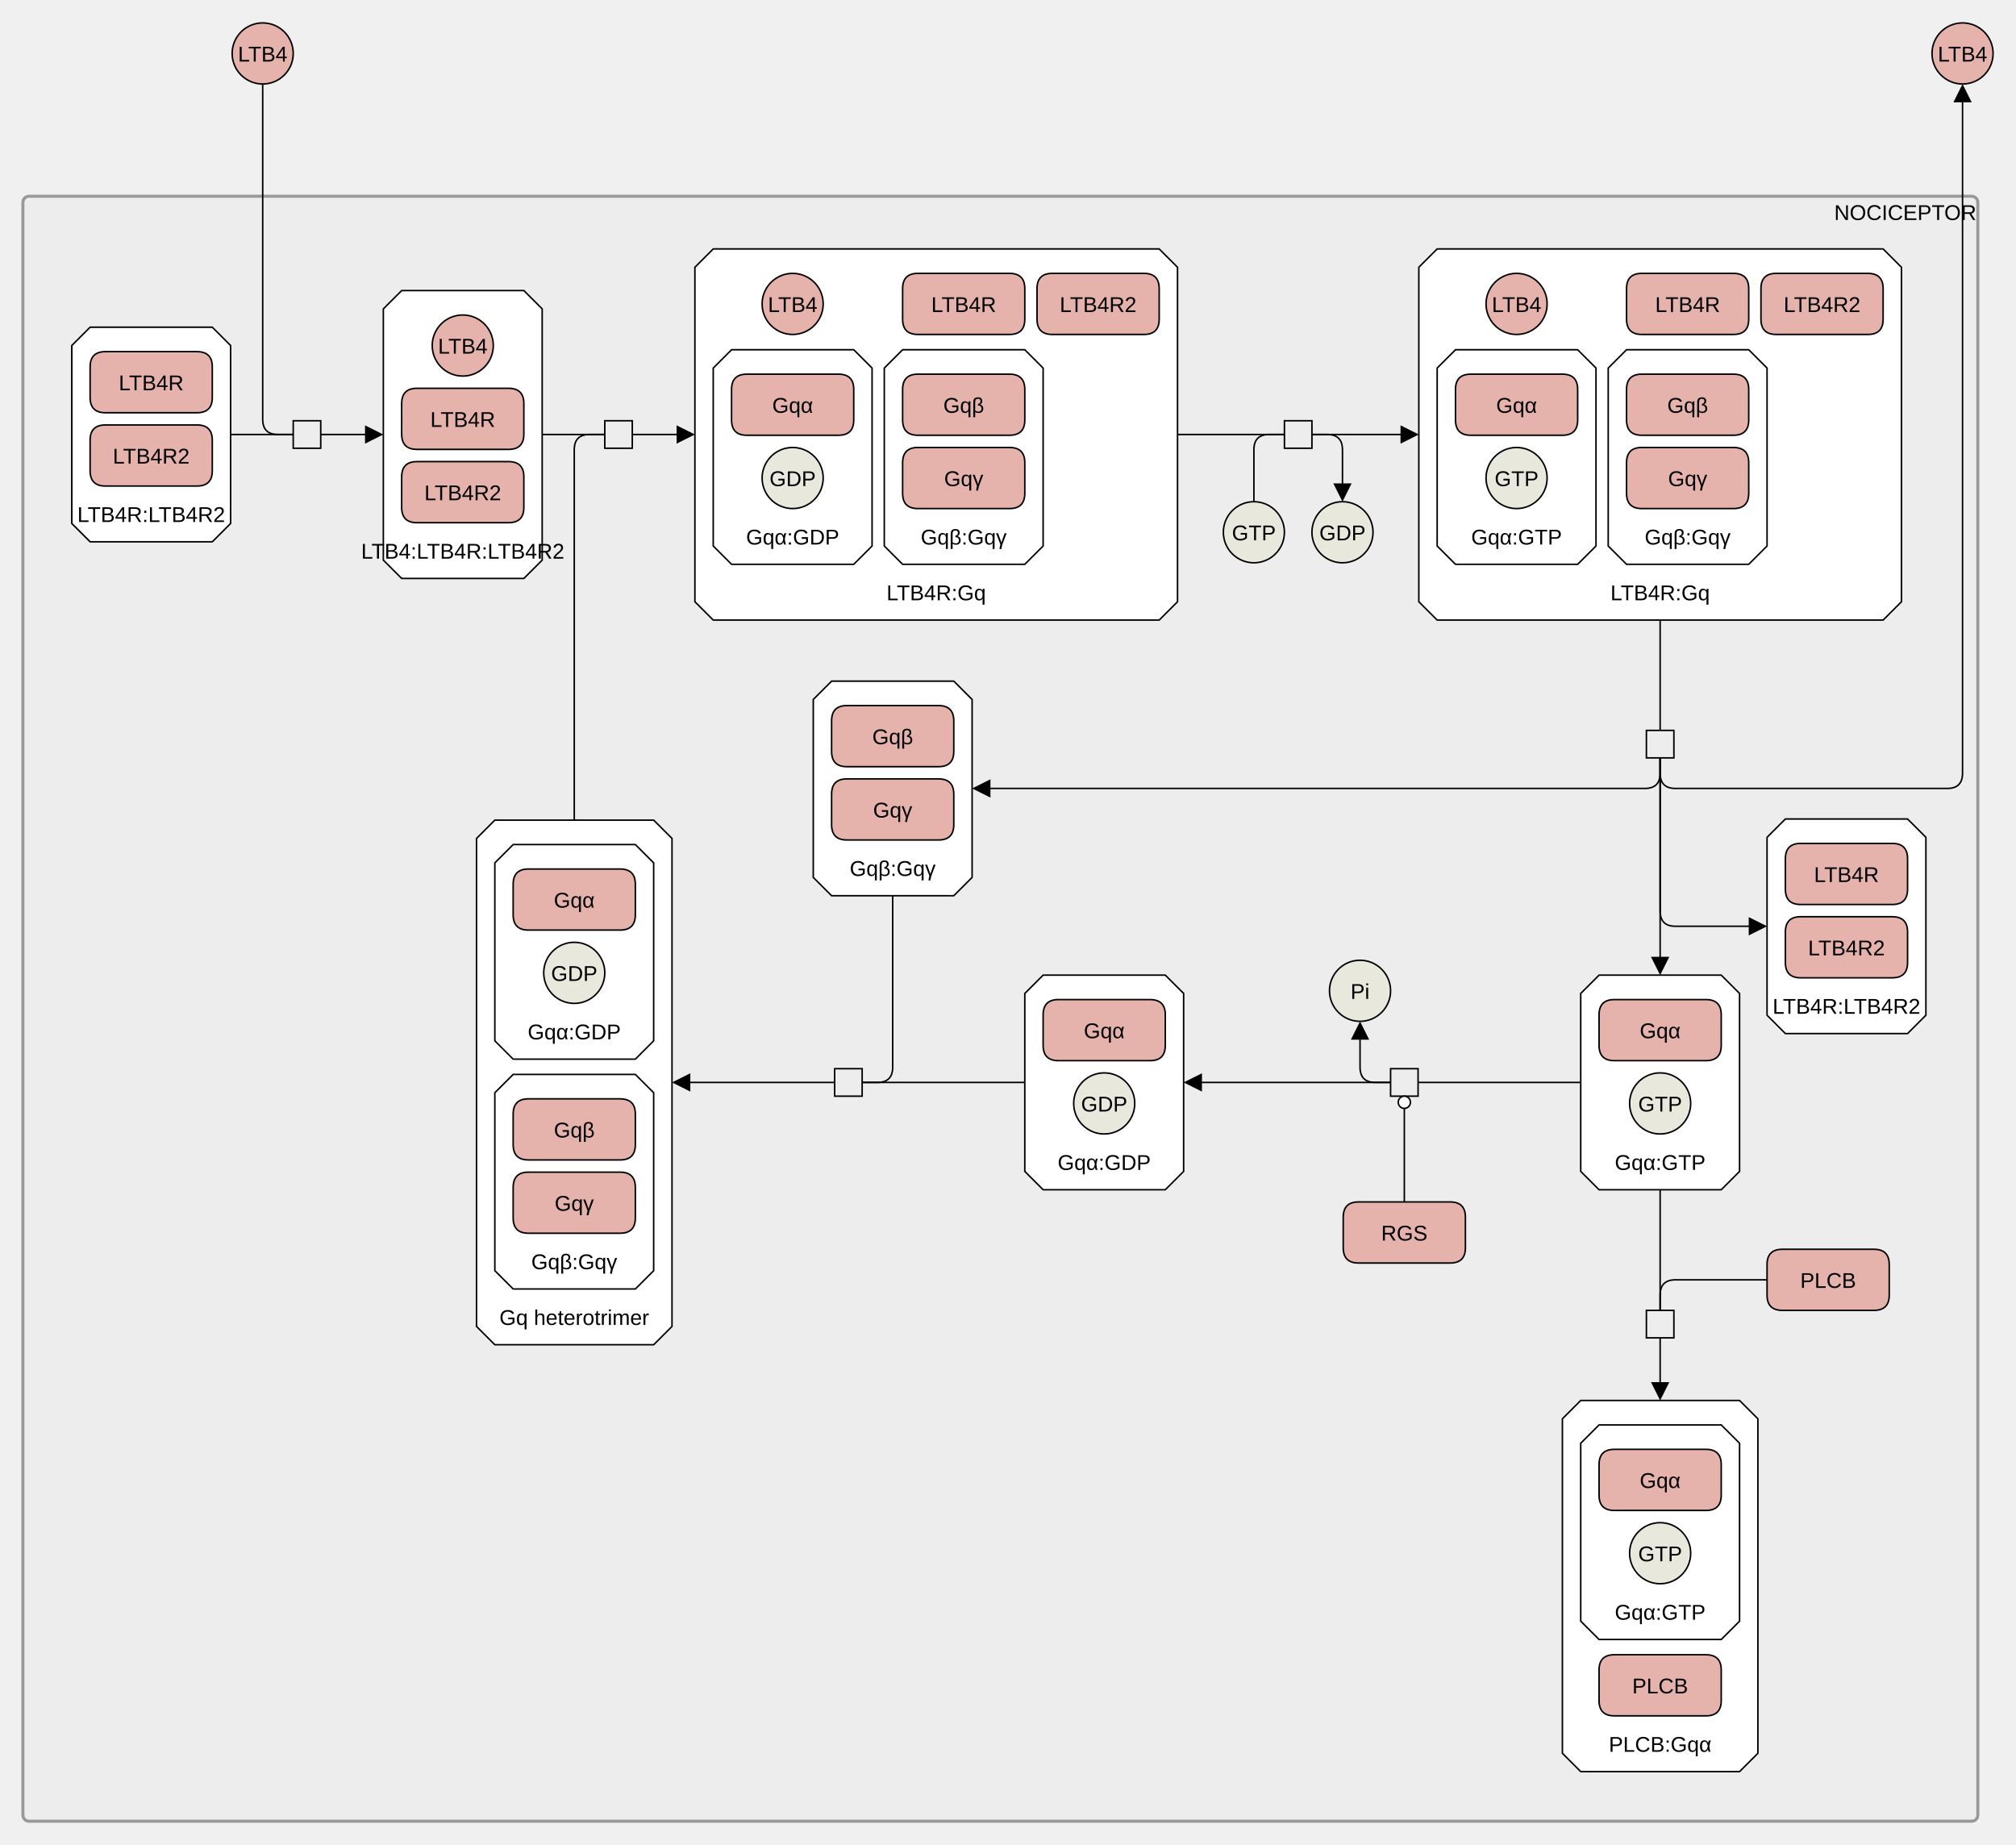
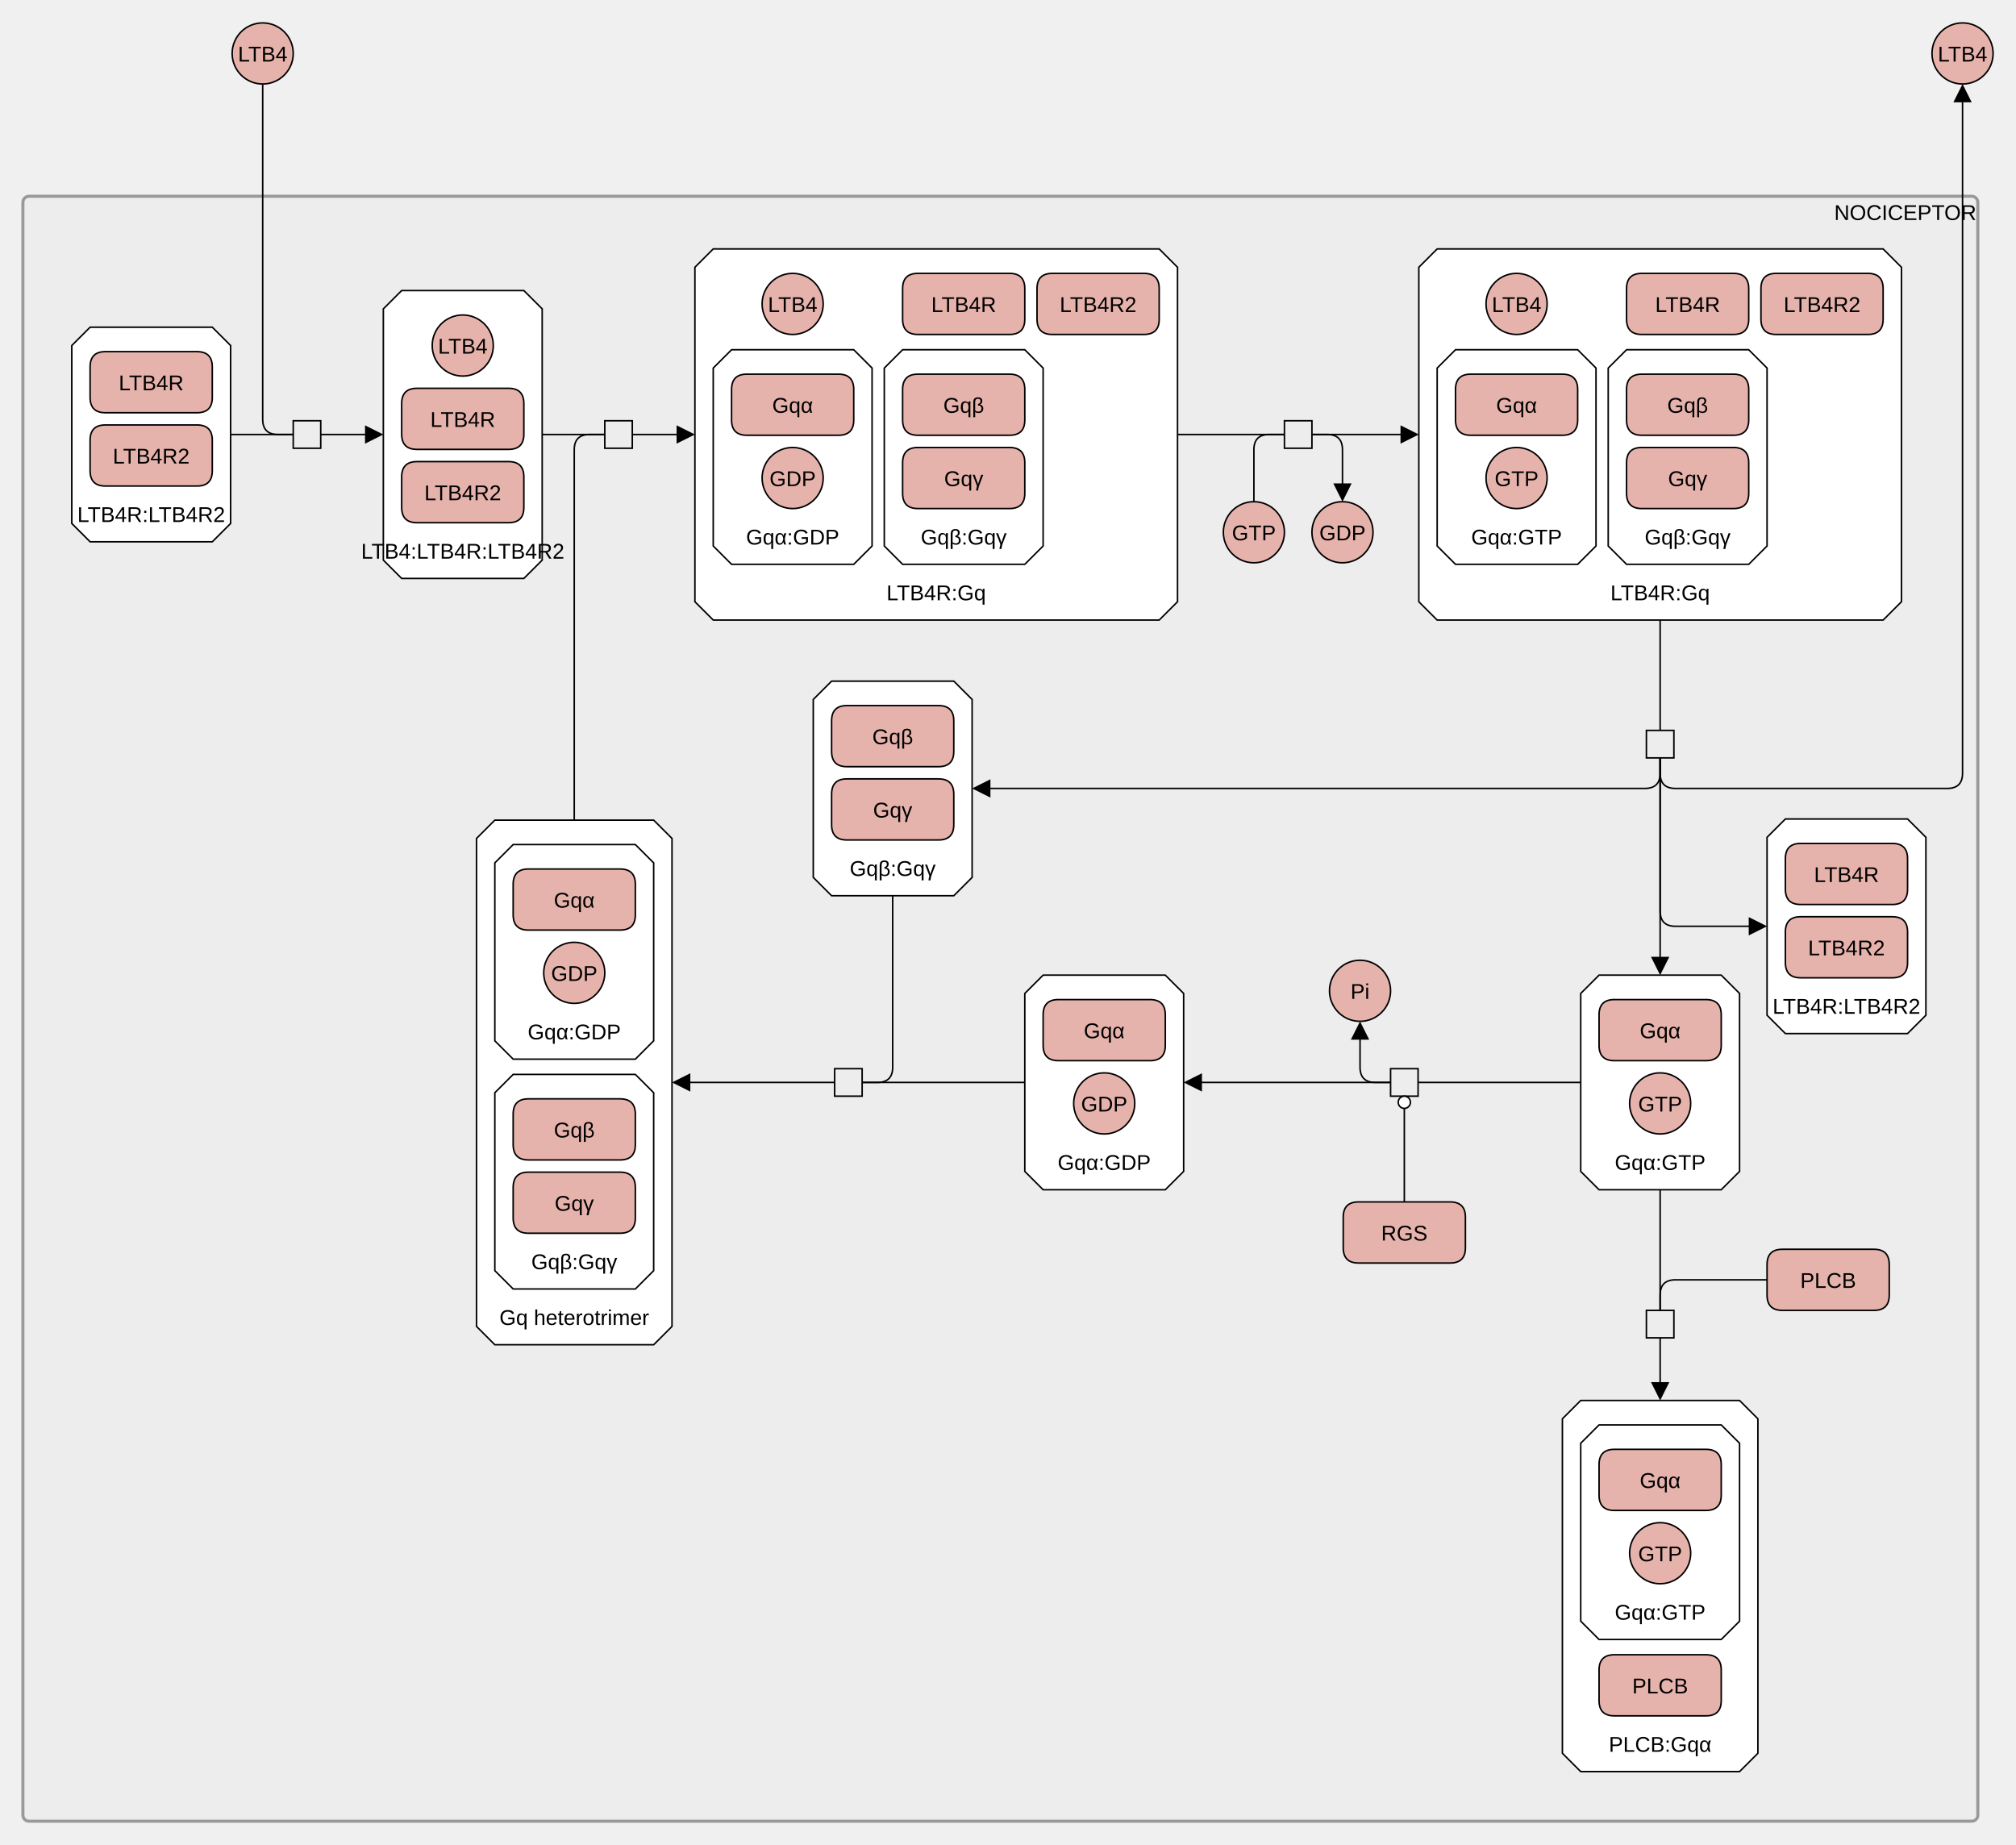
<svg xmlns="http://www.w3.org/2000/svg" width="1320" height="1208" viewBox="0 0 1320 1208" stroke-linecap="butt" stroke-miterlimit="10">
  <g transform="translate(-25,-25)">
    <path d="M40 157.5 C40 155.291 41.791 153.5 44 153.5 L1316 153.5 C1318.209 153.5 1320 155.291 1320 157.5 L1320 1213.5 C1320 1215.709 1318.209 1217.5 1316 1217.5 L44 1217.5 C41.791 1217.5 40 1215.709 40 1213.5 Z" fill="#999999" fill-opacity="0.031" stroke="none" />
    <path d="M40 157.5 C40 155.291 41.791 153.5 44 153.5 L1316 153.5 C1318.209 153.5 1320 155.291 1320 157.5 L1320 1213.5 C1320 1215.709 1318.209 1217.5 1316 1217.5 L44 1217.5 C41.791 1217.5 40 1215.709 40 1213.5 Z" fill="none" stroke="#999999" stroke-width="2" />
    <text x="1272.5" y="169.041" text-anchor="middle" font-family="'Dialog', Arial, Helvetica, sans-serif" font-size="14" fill="#000000" stroke="none" xml:space="preserve">NOCICEPTOR</text>
    <path d="M966 188 L1258 188 L1270 200 L1270 419 L1258 431 L966 431 L954 419 L954 200 Z" fill="#FFFFFF" stroke="none" />
    <path d="M966 188 L1258 188 L1270 200 L1270 419 L1258 431 L966 431 L954 419 L954 200 Z" fill="none" stroke="#000000" />
    <text x="1112" y="418.041" text-anchor="middle" font-family="'Dialog', Arial, Helvetica, sans-serif" font-size="14" fill="#000000" stroke="none" xml:space="preserve">LTB4R:Gq</text>
    <path d="M1090 214 Q1090 204 1100 204 L1160 204 Q1170 204 1170 214 L1170 234 Q1170 244 1160 244 L1100 244 Q1090 244 1090 234 Z" fill="#E6B3AC" stroke="none" />
    <path d="M1090 214 Q1090 204 1100 204 L1160 204 Q1170 204 1170 214 L1170 234 Q1170 244 1160 244 L1100 244 Q1090 244 1090 234 Z" fill="none" stroke="#000000" />
    <text x="1130" y="229.291" text-anchor="middle" font-family="'Dialog', Arial, Helvetica, sans-serif" font-size="14" fill="#000000" stroke="none" xml:space="preserve">LTB4R</text>
    <path d="M1178 214 Q1178 204 1188 204 L1248 204 Q1258 204 1258 214 L1258 234 Q1258 244 1248 244 L1188 244 Q1178 244 1178 234 Z" fill="#E6B3AC" stroke="none" />
    <path d="M1178 214 Q1178 204 1188 204 L1248 204 Q1258 204 1258 214 L1258 234 Q1258 244 1248 244 L1188 244 Q1178 244 1178 234 Z" fill="none" stroke="#000000" />
    <text x="1218" y="229.291" text-anchor="middle" font-family="'Dialog', Arial, Helvetica, sans-serif" font-size="14" fill="#000000" stroke="none" xml:space="preserve">LTB4R2</text>
    <path d="M998 224 C998 212.954 1006.954 204 1018 204 L1018 204 C1029.046 204 1038 212.954 1038 224 L1038 224 C1038 235.046 1029.046 244 1018 244 L1018 244 C1006.954 244 998 235.046 998 224 Z" fill="#E6B3AC" stroke="none" />
    <path d="M998 224 C998 212.954 1006.954 204 1018 204 L1018 204 C1029.046 204 1038 212.954 1038 224 L1038 224 C1038 235.046 1029.046 244 1018 244 L1018 244 C1006.954 244 998 235.046 998 224 Z" fill="none" stroke="#000000" />
    <text x="1018" y="229.291" text-anchor="middle" font-family="'Dialog', Arial, Helvetica, sans-serif" font-size="14" fill="#000000" stroke="none" xml:space="preserve">LTB4</text>
    <path d="M1090 254 L1170 254 L1182 266 L1182 382.5 L1170 394.5 L1090 394.5 L1078 382.5 L1078 266 Z" fill="#FFFFFF" stroke="none" />
    <path d="M1090 254 L1170 254 L1182 266 L1182 382.5 L1170 394.5 L1090 394.5 L1078 382.5 L1078 266 Z" fill="none" stroke="#000000" />
    <text x="1130" y="381.541" text-anchor="middle" font-family="'Dialog', Arial, Helvetica, sans-serif" font-size="14" fill="#000000" stroke="none" xml:space="preserve">Gqβ:Gqγ</text>
    <path d="M1090 280 Q1090 270 1100 270 L1160 270 Q1170 270 1170 280 L1170 300 Q1170 310 1160 310 L1100 310 Q1090 310 1090 300 Z" fill="#E6B3AC" stroke="none" />
    <path d="M1090 280 Q1090 270 1100 270 L1160 270 Q1170 270 1170 280 L1170 300 Q1170 310 1160 310 L1100 310 Q1090 310 1090 300 Z" fill="none" stroke="#000000" />
    <text x="1130" y="295.291" text-anchor="middle" font-family="'Dialog', Arial, Helvetica, sans-serif" font-size="14" fill="#000000" stroke="none" xml:space="preserve">Gqβ</text>
    <path d="M1090 328 Q1090 318 1100 318 L1160 318 Q1170 318 1170 328 L1170 348 Q1170 358 1160 358 L1100 358 Q1090 358 1090 348 Z" fill="#E6B3AC" stroke="none" />
    <path d="M1090 328 Q1090 318 1100 318 L1160 318 Q1170 318 1170 328 L1170 348 Q1170 358 1160 358 L1100 358 Q1090 358 1090 348 Z" fill="none" stroke="#000000" />
    <text x="1130" y="343.291" text-anchor="middle" font-family="'Dialog', Arial, Helvetica, sans-serif" font-size="14" fill="#000000" stroke="none" xml:space="preserve">Gqγ</text>
    <path d="M978 254 L1058 254 L1070 266 L1070 382.5 L1058 394.5 L978 394.5 L966 382.5 L966 266 Z" fill="#FFFFFF" stroke="none" />
    <path d="M978 254 L1058 254 L1070 266 L1070 382.5 L1058 394.5 L978 394.5 L966 382.5 L966 266 Z" fill="none" stroke="#000000" />
    <text x="1018" y="381.541" text-anchor="middle" font-family="'Dialog', Arial, Helvetica, sans-serif" font-size="14" fill="#000000" stroke="none" xml:space="preserve">Gqα:GTP</text>
    <path d="M978 280 Q978 270 988 270 L1048 270 Q1058 270 1058 280 L1058 300 Q1058 310 1048 310 L988 310 Q978 310 978 300 Z" fill="#E6B3AC" stroke="none" />
    <path d="M978 280 Q978 270 988 270 L1048 270 Q1058 270 1058 280 L1058 300 Q1058 310 1048 310 L988 310 Q978 310 978 300 Z" fill="none" stroke="#000000" />
    <text x="1018" y="295.291" text-anchor="middle" font-family="'Dialog', Arial, Helvetica, sans-serif" font-size="14" fill="#000000" stroke="none" xml:space="preserve">Gqα</text>
-     <path d="M998 338 C998 326.954 1006.954 318 1018 318 L1018 318 C1029.046 318 1038 326.954 1038 338 L1038 338 C1038 349.046 1029.046 358 1018 358 L1018 358 C1006.954 358 998 349.046 998 338 Z" fill="#E8E8DD" stroke="none" />
+     <path d="M998 338 C998 326.954 1006.954 318 1018 318 L1018 318 C1029.046 318 1038 326.954 1038 338 L1038 338 C1038 349.046 1029.046 358 1018 358 L1018 358 C1006.954 358 998 349.046 998 338 Z" fill="#E6B3AC" stroke="none" />
    <path d="M998 338 C998 326.954 1006.954 318 1018 318 L1018 318 C1029.046 318 1038 326.954 1038 338 L1038 338 C1038 349.046 1029.046 358 1018 358 L1018 358 C1006.954 358 998 349.046 998 338 Z" fill="none" stroke="#000000" />
    <text x="1018" y="343.291" text-anchor="middle" font-family="'Dialog', Arial, Helvetica, sans-serif" font-size="14" fill="#000000" stroke="none" xml:space="preserve">GTP</text>
    <path d="M492 188 L784 188 L796 200 L796 419 L784 431 L492 431 L480 419 L480 200 Z" fill="#FFFFFF" stroke="none" />
    <path d="M492 188 L784 188 L796 200 L796 419 L784 431 L492 431 L480 419 L480 200 Z" fill="none" stroke="#000000" />
    <text x="638" y="418.041" text-anchor="middle" font-family="'Dialog', Arial, Helvetica, sans-serif" font-size="14" fill="#000000" stroke="none" xml:space="preserve">LTB4R:Gq</text>
    <path d="M616 214 Q616 204 626 204 L686 204 Q696 204 696 214 L696 234 Q696 244 686 244 L626 244 Q616 244 616 234 Z" fill="#E6B3AC" stroke="none" />
    <path d="M616 214 Q616 204 626 204 L686 204 Q696 204 696 214 L696 234 Q696 244 686 244 L626 244 Q616 244 616 234 Z" fill="none" stroke="#000000" />
    <text x="656" y="229.291" text-anchor="middle" font-family="'Dialog', Arial, Helvetica, sans-serif" font-size="14" fill="#000000" stroke="none" xml:space="preserve">LTB4R</text>
    <path d="M704 214 Q704 204 714 204 L774 204 Q784 204 784 214 L784 234 Q784 244 774 244 L714 244 Q704 244 704 234 Z" fill="#E6B3AC" stroke="none" />
    <path d="M704 214 Q704 204 714 204 L774 204 Q784 204 784 214 L784 234 Q784 244 774 244 L714 244 Q704 244 704 234 Z" fill="none" stroke="#000000" />
    <text x="744" y="229.291" text-anchor="middle" font-family="'Dialog', Arial, Helvetica, sans-serif" font-size="14" fill="#000000" stroke="none" xml:space="preserve">LTB4R2</text>
    <path d="M524 224 C524 212.954 532.954 204 544 204 L544 204 C555.046 204 564 212.954 564 224 L564 224 C564 235.046 555.046 244 544 244 L544 244 C532.954 244 524 235.046 524 224 Z" fill="#E6B3AC" stroke="none" />
    <path d="M524 224 C524 212.954 532.954 204 544 204 L544 204 C555.046 204 564 212.954 564 224 L564 224 C564 235.046 555.046 244 544 244 L544 244 C532.954 244 524 235.046 524 224 Z" fill="none" stroke="#000000" />
    <text x="544" y="229.291" text-anchor="middle" font-family="'Dialog', Arial, Helvetica, sans-serif" font-size="14" fill="#000000" stroke="none" xml:space="preserve">LTB4</text>
    <path d="M504 254 L584 254 L596 266 L596 382.5 L584 394.5 L504 394.5 L492 382.5 L492 266 Z" fill="#FFFFFF" stroke="none" />
    <path d="M504 254 L584 254 L596 266 L596 382.5 L584 394.5 L504 394.5 L492 382.5 L492 266 Z" fill="none" stroke="#000000" />
    <text x="544" y="381.541" text-anchor="middle" font-family="'Dialog', Arial, Helvetica, sans-serif" font-size="14" fill="#000000" stroke="none" xml:space="preserve">Gqα:GDP</text>
    <path d="M504 280 Q504 270 514 270 L574 270 Q584 270 584 280 L584 300 Q584 310 574 310 L514 310 Q504 310 504 300 Z" fill="#E6B3AC" stroke="none" />
    <path d="M504 280 Q504 270 514 270 L574 270 Q584 270 584 280 L584 300 Q584 310 574 310 L514 310 Q504 310 504 300 Z" fill="none" stroke="#000000" />
    <text x="544" y="295.291" text-anchor="middle" font-family="'Dialog', Arial, Helvetica, sans-serif" font-size="14" fill="#000000" stroke="none" xml:space="preserve">Gqα</text>
-     <path d="M524 338 C524 326.954 532.954 318 544 318 L544 318 C555.046 318 564 326.954 564 338 L564 338 C564 349.046 555.046 358 544 358 L544 358 C532.954 358 524 349.046 524 338 Z" fill="#E8E8DD" stroke="none" />
+     <path d="M524 338 C524 326.954 532.954 318 544 318 L544 318 C555.046 318 564 326.954 564 338 L564 338 C564 349.046 555.046 358 544 358 L544 358 C532.954 358 524 349.046 524 338 Z" fill="#E6B3AC" stroke="none" />
    <path d="M524 338 C524 326.954 532.954 318 544 318 L544 318 C555.046 318 564 326.954 564 338 L564 338 C564 349.046 555.046 358 544 358 L544 358 C532.954 358 524 349.046 524 338 Z" fill="none" stroke="#000000" />
    <text x="544" y="343.291" text-anchor="middle" font-family="'Dialog', Arial, Helvetica, sans-serif" font-size="14" fill="#000000" stroke="none" xml:space="preserve">GDP</text>
    <path d="M616 254 L696 254 L708 266 L708 382.5 L696 394.5 L616 394.5 L604 382.5 L604 266 Z" fill="#FFFFFF" stroke="none" />
    <path d="M616 254 L696 254 L708 266 L708 382.5 L696 394.5 L616 394.5 L604 382.5 L604 266 Z" fill="none" stroke="#000000" />
    <text x="656" y="381.541" text-anchor="middle" font-family="'Dialog', Arial, Helvetica, sans-serif" font-size="14" fill="#000000" stroke="none" xml:space="preserve">Gqβ:Gqγ</text>
    <path d="M616 280 Q616 270 626 270 L686 270 Q696 270 696 280 L696 300 Q696 310 686 310 L626 310 Q616 310 616 300 Z" fill="#E6B3AC" stroke="none" />
    <path d="M616 280 Q616 270 626 270 L686 270 Q696 270 696 280 L696 300 Q696 310 686 310 L626 310 Q616 310 616 300 Z" fill="none" stroke="#000000" />
    <text x="656" y="295.291" text-anchor="middle" font-family="'Dialog', Arial, Helvetica, sans-serif" font-size="14" fill="#000000" stroke="none" xml:space="preserve">Gqβ</text>
    <path d="M616 328 Q616 318 626 318 L686 318 Q696 318 696 328 L696 348 Q696 358 686 358 L626 358 Q616 358 616 348 Z" fill="#E6B3AC" stroke="none" />
    <path d="M616 328 Q616 318 626 318 L686 318 Q696 318 696 328 L696 348 Q696 358 686 358 L626 358 Q616 358 616 348 Z" fill="none" stroke="#000000" />
    <text x="656" y="343.291" text-anchor="middle" font-family="'Dialog', Arial, Helvetica, sans-serif" font-size="14" fill="#000000" stroke="none" xml:space="preserve">Gqγ</text>
    <path d="M288 215.25 L368 215.25 L380 227.25 L380 391.75 L368 403.75 L288 403.75 L276 391.75 L276 227.25 Z" fill="#FFFFFF" stroke="none" />
    <path d="M288 215.25 L368 215.25 L380 227.25 L380 391.75 L368 403.75 L288 403.75 L276 391.75 L276 227.25 Z" fill="none" stroke="#000000" />
    <text x="328" y="390.791" text-anchor="middle" font-family="'Dialog', Arial, Helvetica, sans-serif" font-size="14" fill="#000000" stroke="none" xml:space="preserve">LTB4:LTB4R:LTB4R2</text>
    <path d="M288 289.25 Q288 279.25 298 279.25 L358 279.25 Q368 279.25 368 289.25 L368 309.25 Q368 319.25 358 319.25 L298 319.25 Q288 319.25 288 309.25 Z" fill="#E6B3AC" stroke="none" />
    <path d="M288 289.25 Q288 279.25 298 279.25 L358 279.25 Q368 279.25 368 289.25 L368 309.25 Q368 319.25 358 319.25 L298 319.25 Q288 319.25 288 309.25 Z" fill="none" stroke="#000000" />
    <text x="328" y="304.541" text-anchor="middle" font-family="'Dialog', Arial, Helvetica, sans-serif" font-size="14" fill="#000000" stroke="none" xml:space="preserve">LTB4R</text>
    <path d="M288 337.25 Q288 327.25 298 327.25 L358 327.25 Q368 327.25 368 337.25 L368 357.25 Q368 367.25 358 367.25 L298 367.25 Q288 367.25 288 357.25 Z" fill="#E6B3AC" stroke="none" />
    <path d="M288 337.25 Q288 327.25 298 327.25 L358 327.25 Q368 327.25 368 337.25 L368 357.25 Q368 367.25 358 367.25 L298 367.25 Q288 367.25 288 357.25 Z" fill="none" stroke="#000000" />
    <text x="328" y="352.541" text-anchor="middle" font-family="'Dialog', Arial, Helvetica, sans-serif" font-size="14" fill="#000000" stroke="none" xml:space="preserve">LTB4R2</text>
    <path d="M308 251.25 C308 240.204 316.954 231.25 328 231.25 L328 231.25 C339.046 231.25 348 240.204 348 251.25 L348 251.25 C348 262.296 339.046 271.25 328 271.25 L328 271.25 C316.954 271.25 308 262.296 308 251.25 Z" fill="#E6B3AC" stroke="none" />
    <path d="M308 251.25 C308 240.204 316.954 231.25 328 231.25 L328 231.25 C339.046 231.25 348 240.204 348 251.25 L348 251.25 C348 262.296 339.046 271.25 328 271.25 L328 271.25 C316.954 271.25 308 262.296 308 251.25 Z" fill="none" stroke="#000000" />
    <text x="328" y="256.541" text-anchor="middle" font-family="'Dialog', Arial, Helvetica, sans-serif" font-size="14" fill="#000000" stroke="none" xml:space="preserve">LTB4</text>
    <path d="M349 562 L453 562 L465 574 L465 893.5 L453 905.5 L349 905.5 L337 893.5 L337 574 Z" fill="#FFFFFF" stroke="none" />
    <path d="M349 562 L453 562 L465 574 L465 893.5 L453 905.5 L349 905.5 L337 893.5 L337 574 Z" fill="none" stroke="#000000" />
    <text x="401" y="892.541" text-anchor="middle" font-family="'Dialog', Arial, Helvetica, sans-serif" font-size="14" fill="#000000" stroke="none" xml:space="preserve">Gq heterotrimer</text>
    <path d="M361 728.5 L441 728.5 L453 740.5 L453 857 L441 869 L361 869 L349 857 L349 740.5 Z" fill="#FFFFFF" stroke="none" />
    <path d="M361 728.5 L441 728.5 L453 740.5 L453 857 L441 869 L361 869 L349 857 L349 740.5 Z" fill="none" stroke="#000000" />
    <text x="401" y="856.041" text-anchor="middle" font-family="'Dialog', Arial, Helvetica, sans-serif" font-size="14" fill="#000000" stroke="none" xml:space="preserve">Gqβ:Gqγ</text>
    <path d="M361 754.5 Q361 744.5 371 744.5 L431 744.5 Q441 744.5 441 754.5 L441 774.5 Q441 784.5 431 784.5 L371 784.5 Q361 784.5 361 774.5 Z" fill="#E6B3AC" stroke="none" />
    <path d="M361 754.5 Q361 744.5 371 744.5 L431 744.5 Q441 744.5 441 754.5 L441 774.5 Q441 784.5 431 784.5 L371 784.5 Q361 784.5 361 774.5 Z" fill="none" stroke="#000000" />
    <text x="401" y="769.791" text-anchor="middle" font-family="'Dialog', Arial, Helvetica, sans-serif" font-size="14" fill="#000000" stroke="none" xml:space="preserve">Gqβ</text>
    <path d="M361 802.5 Q361 792.5 371 792.5 L431 792.5 Q441 792.5 441 802.5 L441 822.5 Q441 832.5 431 832.5 L371 832.5 Q361 832.5 361 822.5 Z" fill="#E6B3AC" stroke="none" />
    <path d="M361 802.5 Q361 792.5 371 792.5 L431 792.5 Q441 792.5 441 802.5 L441 822.5 Q441 832.5 431 832.5 L371 832.5 Q361 832.5 361 822.5 Z" fill="none" stroke="#000000" />
    <text x="401" y="817.791" text-anchor="middle" font-family="'Dialog', Arial, Helvetica, sans-serif" font-size="14" fill="#000000" stroke="none" xml:space="preserve">Gqγ</text>
    <path d="M361 578 L441 578 L453 590 L453 706.5 L441 718.5 L361 718.5 L349 706.5 L349 590 Z" fill="#FFFFFF" stroke="none" />
    <path d="M361 578 L441 578 L453 590 L453 706.5 L441 718.5 L361 718.5 L349 706.5 L349 590 Z" fill="none" stroke="#000000" />
    <text x="401" y="705.541" text-anchor="middle" font-family="'Dialog', Arial, Helvetica, sans-serif" font-size="14" fill="#000000" stroke="none" xml:space="preserve">Gqα:GDP</text>
    <path d="M361 604 Q361 594 371 594 L431 594 Q441 594 441 604 L441 624 Q441 634 431 634 L371 634 Q361 634 361 624 Z" fill="#E6B3AC" stroke="none" />
    <path d="M361 604 Q361 594 371 594 L431 594 Q441 594 441 604 L441 624 Q441 634 431 634 L371 634 Q361 634 361 624 Z" fill="none" stroke="#000000" />
    <text x="401" y="619.291" text-anchor="middle" font-family="'Dialog', Arial, Helvetica, sans-serif" font-size="14" fill="#000000" stroke="none" xml:space="preserve">Gqα</text>
-     <path d="M381 662 C381 650.954 389.954 642 401 642 L401 642 C412.046 642 421 650.954 421 662 L421 662 C421 673.046 412.046 682 401 682 L401 682 C389.954 682 381 673.046 381 662 Z" fill="#E8E8DD" stroke="none" />
+     <path d="M381 662 C381 650.954 389.954 642 401 642 L401 642 C412.046 642 421 650.954 421 662 L421 662 C421 673.046 412.046 682 401 682 L401 682 C389.954 682 381 673.046 381 662 Z" fill="#E6B3AC" stroke="none" />
    <path d="M381 662 C381 650.954 389.954 642 401 642 L401 642 C412.046 642 421 650.954 421 662 L421 662 C421 673.046 412.046 682 401 682 L401 682 C389.954 682 381 673.046 381 662 Z" fill="none" stroke="#000000" />
    <text x="401" y="667.291" text-anchor="middle" font-family="'Dialog', Arial, Helvetica, sans-serif" font-size="14" fill="#000000" stroke="none" xml:space="preserve">GDP</text>
    <path d="M84 239.25 L164 239.25 L176 251.25 L176 367.75 L164 379.75 L84 379.75 L72 367.75 L72 251.25 Z" fill="#FFFFFF" stroke="none" />
    <path d="M84 239.25 L164 239.25 L176 251.25 L176 367.75 L164 379.75 L84 379.75 L72 367.75 L72 251.25 Z" fill="none" stroke="#000000" />
    <text x="124" y="366.791" text-anchor="middle" font-family="'Dialog', Arial, Helvetica, sans-serif" font-size="14" fill="#000000" stroke="none" xml:space="preserve">LTB4R:LTB4R2</text>
    <path d="M84 265.25 Q84 255.25 94 255.25 L154 255.25 Q164 255.25 164 265.25 L164 285.25 Q164 295.25 154 295.25 L94 295.25 Q84 295.25 84 285.25 Z" fill="#E6B3AC" stroke="none" />
    <path d="M84 265.25 Q84 255.25 94 255.25 L154 255.25 Q164 255.25 164 265.25 L164 285.25 Q164 295.25 154 295.25 L94 295.25 Q84 295.25 84 285.25 Z" fill="none" stroke="#000000" />
    <text x="124" y="280.541" text-anchor="middle" font-family="'Dialog', Arial, Helvetica, sans-serif" font-size="14" fill="#000000" stroke="none" xml:space="preserve">LTB4R</text>
    <path d="M84 313.25 Q84 303.25 94 303.25 L154 303.25 Q164 303.25 164 313.25 L164 333.25 Q164 343.25 154 343.25 L94 343.25 Q84 343.25 84 333.25 Z" fill="#E6B3AC" stroke="none" />
    <path d="M84 313.25 Q84 303.25 94 303.25 L154 303.25 Q164 303.25 164 313.25 L164 333.25 Q164 343.25 154 343.25 L94 343.25 Q84 343.25 84 333.25 Z" fill="none" stroke="#000000" />
    <text x="124" y="328.541" text-anchor="middle" font-family="'Dialog', Arial, Helvetica, sans-serif" font-size="14" fill="#000000" stroke="none" xml:space="preserve">LTB4R2</text>
-     <path d="M884 373.5 C884 362.454 892.954 353.5 904 353.5 L904 353.5 C915.046 353.5 924 362.454 924 373.5 L924 373.5 C924 384.546 915.046 393.5 904 393.5 L904 393.5 C892.954 393.5 884 384.546 884 373.5 Z" fill="#E8E8DD" stroke="none" />
+     <path d="M884 373.5 C884 362.454 892.954 353.5 904 353.5 L904 353.5 C915.046 353.5 924 362.454 924 373.5 L924 373.5 C924 384.546 915.046 393.5 904 393.5 L904 393.5 C892.954 393.5 884 384.546 884 373.5 Z" fill="#E6B3AC" stroke="none" />
    <path d="M884 373.5 C884 362.454 892.954 353.5 904 353.5 L904 353.5 C915.046 353.5 924 362.454 924 373.5 L924 373.5 C924 384.546 915.046 393.5 904 393.5 L904 393.5 C892.954 393.5 884 384.546 884 373.5 Z" fill="none" stroke="#000000" />
    <text x="904" y="378.791" text-anchor="middle" font-family="'Dialog', Arial, Helvetica, sans-serif" font-size="14" fill="#000000" stroke="none" xml:space="preserve">GDP</text>
-     <path d="M826 373.5 C826 362.454 834.954 353.5 846 353.5 L846 353.5 C857.046 353.5 866 362.454 866 373.5 L866 373.5 C866 384.546 857.046 393.5 846 393.5 L846 393.5 C834.954 393.5 826 384.546 826 373.5 Z" fill="#E8E8DD" stroke="none" />
+     <path d="M826 373.5 C826 362.454 834.954 353.5 846 353.5 L846 353.5 C857.046 353.5 866 362.454 866 373.5 L866 373.5 C866 384.546 857.046 393.5 846 393.5 L846 393.5 C834.954 393.5 826 384.546 826 373.5 Z" fill="#E6B3AC" stroke="none" />
    <path d="M826 373.5 C826 362.454 834.954 353.5 846 353.5 L846 353.5 C857.046 353.5 866 362.454 866 373.5 L866 373.5 C866 384.546 857.046 393.5 846 393.5 L846 393.5 C834.954 393.5 826 384.546 826 373.5 Z" fill="none" stroke="#000000" />
    <text x="846" y="378.791" text-anchor="middle" font-family="'Dialog', Arial, Helvetica, sans-serif" font-size="14" fill="#000000" stroke="none" xml:space="preserve">GTP</text>
    <path d="M217 300.5 L235 300.5 L235 318.5 L217 318.5 Z" fill="none" stroke="#000000" />
    <path d="M421 300.5 L439 300.5 L439 318.5 L421 318.5 Z" fill="none" stroke="#000000" />
    <path d="M866 300.5 L884 300.5 L884 318.5 L866 318.5 Z" fill="none" stroke="#000000" />
    <path d="M569.5 471 L649.5 471 L661.5 483 L661.5 599.5 L649.5 611.5 L569.5 611.5 L557.5 599.5 L557.5 483 Z" fill="#FFFFFF" stroke="none" />
    <path d="M569.5 471 L649.5 471 L661.5 483 L661.5 599.5 L649.5 611.5 L569.5 611.5 L557.5 599.5 L557.5 483 Z" fill="none" stroke="#000000" />
    <text x="609.5" y="598.541" text-anchor="middle" font-family="'Dialog', Arial, Helvetica, sans-serif" font-size="14" fill="#000000" stroke="none" xml:space="preserve">Gqβ:Gqγ</text>
    <path d="M569.5 545 Q569.5 535 579.5 535 L639.5 535 Q649.5 535 649.5 545 L649.5 565 Q649.5 575 639.5 575 L579.5 575 Q569.5 575 569.5 565 Z" fill="#E6B3AC" stroke="none" />
    <path d="M569.5 545 Q569.5 535 579.5 535 L639.5 535 Q649.5 535 649.5 545 L649.5 565 Q649.5 575 639.5 575 L579.5 575 Q569.5 575 569.5 565 Z" fill="none" stroke="#000000" />
    <text x="609.5" y="560.291" text-anchor="middle" font-family="'Dialog', Arial, Helvetica, sans-serif" font-size="14" fill="#000000" stroke="none" xml:space="preserve">Gqγ</text>
    <path d="M569.5 497 Q569.5 487 579.5 487 L639.5 487 Q649.5 487 649.5 497 L649.5 517 Q649.5 527 639.5 527 L579.5 527 Q569.5 527 569.5 517 Z" fill="#E6B3AC" stroke="none" />
    <path d="M569.5 497 Q569.5 487 579.5 487 L639.5 487 Q649.5 487 649.5 497 L649.5 517 Q649.5 527 639.5 527 L579.5 527 Q569.5 527 569.5 517 Z" fill="none" stroke="#000000" />
    <text x="609.5" y="512.291" text-anchor="middle" font-family="'Dialog', Arial, Helvetica, sans-serif" font-size="14" fill="#000000" stroke="none" xml:space="preserve">Gqβ</text>
    <path d="M1060 942 L1164 942 L1176 954 L1176 1173 L1164 1185 L1060 1185 L1048 1173 L1048 954 Z" fill="#FFFFFF" stroke="none" />
    <path d="M1060 942 L1164 942 L1176 954 L1176 1173 L1164 1185 L1060 1185 L1048 1173 L1048 954 Z" fill="none" stroke="#000000" />
    <text x="1112" y="1172.041" text-anchor="middle" font-family="'Dialog', Arial, Helvetica, sans-serif" font-size="14" fill="#000000" stroke="none" xml:space="preserve">PLCB:Gqα</text>
    <path d="M1072 1118.5 Q1072 1108.5 1082 1108.5 L1142 1108.5 Q1152 1108.5 1152 1118.5 L1152 1138.5 Q1152 1148.5 1142 1148.5 L1082 1148.5 Q1072 1148.5 1072 1138.5 Z" fill="#E6B3AC" stroke="none" />
    <path d="M1072 1118.5 Q1072 1108.5 1082 1108.5 L1142 1108.5 Q1152 1108.5 1152 1118.5 L1152 1138.5 Q1152 1148.5 1142 1148.5 L1082 1148.5 Q1072 1148.5 1072 1138.5 Z" fill="none" stroke="#000000" />
    <text x="1112" y="1133.791" text-anchor="middle" font-family="'Dialog', Arial, Helvetica, sans-serif" font-size="14" fill="#000000" stroke="none" xml:space="preserve">PLCB</text>
    <path d="M1072 958 L1152 958 L1164 970 L1164 1086.5 L1152 1098.5 L1072 1098.5 L1060 1086.5 L1060 970 Z" fill="#FFFFFF" stroke="none" />
    <path d="M1072 958 L1152 958 L1164 970 L1164 1086.5 L1152 1098.5 L1072 1098.5 L1060 1086.5 L1060 970 Z" fill="none" stroke="#000000" />
    <text x="1112" y="1085.541" text-anchor="middle" font-family="'Dialog', Arial, Helvetica, sans-serif" font-size="14" fill="#000000" stroke="none" xml:space="preserve">Gqα:GTP</text>
    <path d="M1072 984 Q1072 974 1082 974 L1142 974 Q1152 974 1152 984 L1152 1004 Q1152 1014 1142 1014 L1082 1014 Q1072 1014 1072 1004 Z" fill="#E6B3AC" stroke="none" />
    <path d="M1072 984 Q1072 974 1082 974 L1142 974 Q1152 974 1152 984 L1152 1004 Q1152 1014 1142 1014 L1082 1014 Q1072 1014 1072 1004 Z" fill="none" stroke="#000000" />
    <text x="1112" y="999.291" text-anchor="middle" font-family="'Dialog', Arial, Helvetica, sans-serif" font-size="14" fill="#000000" stroke="none" xml:space="preserve">Gqα</text>
-     <path d="M1092 1042 C1092 1030.954 1100.954 1022 1112 1022 L1112 1022 C1123.046 1022 1132 1030.954 1132 1042 L1132 1042 C1132 1053.046 1123.046 1062 1112 1062 L1112 1062 C1100.954 1062 1092 1053.046 1092 1042 Z" fill="#E8E8DD" stroke="none" />
+     <path d="M1092 1042 C1092 1030.954 1100.954 1022 1112 1022 L1112 1022 C1123.046 1022 1132 1030.954 1132 1042 L1132 1042 C1132 1053.046 1123.046 1062 1112 1062 L1112 1062 C1100.954 1062 1092 1053.046 1092 1042 Z" fill="#E6B3AC" stroke="none" />
    <path d="M1092 1042 C1092 1030.954 1100.954 1022 1112 1022 L1112 1022 C1123.046 1022 1132 1030.954 1132 1042 L1132 1042 C1132 1053.046 1123.046 1062 1112 1062 L1112 1062 C1100.954 1062 1092 1053.046 1092 1042 Z" fill="none" stroke="#000000" />
    <text x="1112" y="1047.291" text-anchor="middle" font-family="'Dialog', Arial, Helvetica, sans-serif" font-size="14" fill="#000000" stroke="none" xml:space="preserve">GTP</text>
    <path d="M935.5 724.75 L953.5 724.75 L953.5 742.75 L935.5 742.75 Z" fill="none" stroke="#000000" />
    <path d="M571.5 724.75 L589.5 724.75 L589.5 742.75 L571.5 742.75 Z" fill="none" stroke="#000000" />
    <path d="M1103 503.25 L1121 503.25 L1121 521.25 L1103 521.25 Z" fill="none" stroke="#000000" />
    <path d="M1103 883 L1121 883 L1121 901 L1103 901 Z" fill="none" stroke="#000000" />
-     <path d="M895.5 673.75 C895.5 662.704 904.454 653.75 915.5 653.75 L915.5 653.75 C926.546 653.75 935.5 662.704 935.5 673.75 L935.5 673.75 C935.5 684.796 926.546 693.75 915.5 693.75 L915.5 693.75 C904.454 693.75 895.5 684.796 895.5 673.75 Z" fill="#E8E8DD" stroke="none" />
+     <path d="M895.5 673.75 C895.5 662.704 904.454 653.75 915.5 653.75 L915.5 653.75 C926.546 653.75 935.5 662.704 935.5 673.75 L935.5 673.75 C935.5 684.796 926.546 693.75 915.5 693.75 L915.5 693.75 C904.454 693.75 895.5 684.796 895.5 673.75 Z" fill="#E6B3AC" stroke="none" />
    <path d="M895.5 673.75 C895.5 662.704 904.454 653.75 915.5 653.75 L915.5 653.75 C926.546 653.75 935.5 662.704 935.5 673.75 L935.5 673.75 C935.5 684.796 926.546 693.75 915.5 693.75 L915.5 693.75 C904.454 693.75 895.5 684.796 895.5 673.75 Z" fill="none" stroke="#000000" />
    <text x="915.5" y="679.041" text-anchor="middle" font-family="'Dialog', Arial, Helvetica, sans-serif" font-size="14" fill="#000000" stroke="none" xml:space="preserve">Pi</text>
    <path d="M708 663.5 L788 663.5 L800 675.5 L800 792 L788 804 L708 804 L696 792 L696 675.5 Z" fill="#FFFFFF" stroke="none" />
    <path d="M708 663.5 L788 663.5 L800 675.5 L800 792 L788 804 L708 804 L696 792 L696 675.5 Z" fill="none" stroke="#000000" />
    <text x="748" y="791.041" text-anchor="middle" font-family="'Dialog', Arial, Helvetica, sans-serif" font-size="14" fill="#000000" stroke="none" xml:space="preserve">Gqα:GDP</text>
    <path d="M708 689.5 Q708 679.5 718 679.5 L778 679.5 Q788 679.5 788 689.5 L788 709.5 Q788 719.5 778 719.5 L718 719.5 Q708 719.5 708 709.5 Z" fill="#E6B3AC" stroke="none" />
    <path d="M708 689.5 Q708 679.5 718 679.5 L778 679.5 Q788 679.5 788 689.5 L788 709.5 Q788 719.5 778 719.5 L718 719.5 Q708 719.5 708 709.5 Z" fill="none" stroke="#000000" />
    <text x="748" y="704.791" text-anchor="middle" font-family="'Dialog', Arial, Helvetica, sans-serif" font-size="14" fill="#000000" stroke="none" xml:space="preserve">Gqα</text>
-     <path d="M728 747.5 C728 736.454 736.954 727.5 748 727.5 L748 727.5 C759.046 727.5 768 736.454 768 747.5 L768 747.5 C768 758.546 759.046 767.5 748 767.5 L748 767.5 C736.954 767.5 728 758.546 728 747.5 Z" fill="#E8E8DD" stroke="none" />
+     <path d="M728 747.5 C728 736.454 736.954 727.5 748 727.5 L748 727.5 C759.046 727.5 768 736.454 768 747.5 L768 747.5 C768 758.546 759.046 767.5 748 767.5 L748 767.5 C736.954 767.5 728 758.546 728 747.5 Z" fill="#E6B3AC" stroke="none" />
    <path d="M728 747.5 C728 736.454 736.954 727.5 748 727.5 L748 727.5 C759.046 727.5 768 736.454 768 747.5 L768 747.5 C768 758.546 759.046 767.5 748 767.5 L748 767.5 C736.954 767.5 728 758.546 728 747.5 Z" fill="none" stroke="#000000" />
    <text x="748" y="752.791" text-anchor="middle" font-family="'Dialog', Arial, Helvetica, sans-serif" font-size="14" fill="#000000" stroke="none" xml:space="preserve">GDP</text>
    <path d="M1072 663.5 L1152 663.5 L1164 675.5 L1164 792 L1152 804 L1072 804 L1060 792 L1060 675.5 Z" fill="#FFFFFF" stroke="none" />
    <path d="M1072 663.5 L1152 663.5 L1164 675.5 L1164 792 L1152 804 L1072 804 L1060 792 L1060 675.5 Z" fill="none" stroke="#000000" />
    <text x="1112" y="791.041" text-anchor="middle" font-family="'Dialog', Arial, Helvetica, sans-serif" font-size="14" fill="#000000" stroke="none" xml:space="preserve">Gqα:GTP</text>
    <path d="M1072 689.5 Q1072 679.5 1082 679.5 L1142 679.5 Q1152 679.5 1152 689.5 L1152 709.5 Q1152 719.5 1142 719.5 L1082 719.5 Q1072 719.5 1072 709.5 Z" fill="#E6B3AC" stroke="none" />
    <path d="M1072 689.5 Q1072 679.5 1082 679.5 L1142 679.5 Q1152 679.5 1152 689.5 L1152 709.5 Q1152 719.5 1142 719.5 L1082 719.5 Q1072 719.5 1072 709.5 Z" fill="none" stroke="#000000" />
    <text x="1112" y="704.791" text-anchor="middle" font-family="'Dialog', Arial, Helvetica, sans-serif" font-size="14" fill="#000000" stroke="none" xml:space="preserve">Gqα</text>
-     <path d="M1092 747.5 C1092 736.454 1100.954 727.5 1112 727.5 L1112 727.5 C1123.046 727.5 1132 736.454 1132 747.5 L1132 747.5 C1132 758.546 1123.046 767.5 1112 767.5 L1112 767.5 C1100.954 767.5 1092 758.546 1092 747.5 Z" fill="#E8E8DD" stroke="none" />
+     <path d="M1092 747.5 C1092 736.454 1100.954 727.5 1112 727.5 L1112 727.5 C1123.046 727.5 1132 736.454 1132 747.5 L1132 747.5 C1132 758.546 1123.046 767.5 1112 767.5 L1112 767.5 C1100.954 767.5 1092 758.546 1092 747.5 Z" fill="#E6B3AC" stroke="none" />
    <path d="M1092 747.5 C1092 736.454 1100.954 727.5 1112 727.5 L1112 727.5 C1123.046 727.5 1132 736.454 1132 747.5 L1132 747.5 C1132 758.546 1123.046 767.5 1112 767.5 L1112 767.5 C1100.954 767.5 1092 758.546 1092 747.5 Z" fill="none" stroke="#000000" />
    <text x="1112" y="752.791" text-anchor="middle" font-family="'Dialog', Arial, Helvetica, sans-serif" font-size="14" fill="#000000" stroke="none" xml:space="preserve">GTP</text>
    <path d="M904.5 822 Q904.5 812 914.5 812 L974.5 812 Q984.5 812 984.5 822 L984.5 842 Q984.5 852 974.5 852 L914.5 852 Q904.5 852 904.5 842 Z" fill="#E6B3AC" stroke="none" />
    <path d="M904.5 822 Q904.5 812 914.5 812 L974.5 812 Q984.5 812 984.5 822 L984.5 842 Q984.5 852 974.5 852 L914.5 852 Q904.5 852 904.5 842 Z" fill="none" stroke="#000000" />
    <text x="944.5" y="837.291" text-anchor="middle" font-family="'Dialog', Arial, Helvetica, sans-serif" font-size="14" fill="#000000" stroke="none" xml:space="preserve">RGS</text>
    <path d="M1182 853 Q1182 843 1192 843 L1252 843 Q1262 843 1262 853 L1262 873 Q1262 883 1252 883 L1192 883 Q1182 883 1182 873 Z" fill="#E6B3AC" stroke="none" />
    <path d="M1182 853 Q1182 843 1192 843 L1252 843 Q1262 843 1262 853 L1262 873 Q1262 883 1252 883 L1192 883 Q1182 883 1182 873 Z" fill="none" stroke="#000000" />
    <text x="1222" y="868.291" text-anchor="middle" font-family="'Dialog', Arial, Helvetica, sans-serif" font-size="14" fill="#000000" stroke="none" xml:space="preserve">PLCB</text>
    <path d="M1194 561.25 L1274 561.25 L1286 573.25 L1286 689.75 L1274 701.75 L1194 701.75 L1182 689.75 L1182 573.25 Z" fill="#FFFFFF" stroke="none" />
    <path d="M1194 561.25 L1274 561.25 L1286 573.25 L1286 689.75 L1274 701.75 L1194 701.75 L1182 689.75 L1182 573.25 Z" fill="none" stroke="#000000" />
    <text x="1234" y="688.791" text-anchor="middle" font-family="'Dialog', Arial, Helvetica, sans-serif" font-size="14" fill="#000000" stroke="none" xml:space="preserve">LTB4R:LTB4R2</text>
    <path d="M1194 587.25 Q1194 577.25 1204 577.25 L1264 577.25 Q1274 577.25 1274 587.25 L1274 607.25 Q1274 617.25 1264 617.25 L1204 617.25 Q1194 617.25 1194 607.25 Z" fill="#E6B3AC" stroke="none" />
    <path d="M1194 587.25 Q1194 577.25 1204 577.25 L1264 577.25 Q1274 577.25 1274 587.25 L1274 607.25 Q1274 617.25 1264 617.25 L1204 617.25 Q1194 617.25 1194 607.25 Z" fill="none" stroke="#000000" />
    <text x="1234" y="602.541" text-anchor="middle" font-family="'Dialog', Arial, Helvetica, sans-serif" font-size="14" fill="#000000" stroke="none" xml:space="preserve">LTB4R</text>
    <path d="M1194 635.25 Q1194 625.25 1204 625.25 L1264 625.25 Q1274 625.25 1274 635.25 L1274 655.25 Q1274 665.25 1264 665.25 L1204 665.25 Q1194 665.25 1194 655.25 Z" fill="#E6B3AC" stroke="none" />
    <path d="M1194 635.25 Q1194 625.25 1204 625.25 L1264 625.25 Q1274 625.25 1274 635.25 L1274 655.25 Q1274 665.25 1264 665.25 L1204 665.25 Q1194 665.25 1194 655.25 Z" fill="none" stroke="#000000" />
    <text x="1234" y="650.541" text-anchor="middle" font-family="'Dialog', Arial, Helvetica, sans-serif" font-size="14" fill="#000000" stroke="none" xml:space="preserve">LTB4R2</text>
    <path d="M177 60 C177 48.954 185.954 40 197 40 L197 40 C208.046 40 217 48.954 217 60 L217 60 C217 71.046 208.046 80 197 80 L197 80 C185.954 80 177 71.046 177 60 Z" fill="#E6B3AC" stroke="none" />
    <path d="M177 60 C177 48.954 185.954 40 197 40 L197 40 C208.046 40 217 48.954 217 60 L217 60 C217 71.046 208.046 80 197 80 L197 80 C185.954 80 177 71.046 177 60 Z" fill="none" stroke="#000000" />
    <text x="197" y="65.291" text-anchor="middle" font-family="'Dialog', Arial, Helvetica, sans-serif" font-size="14" fill="#000000" stroke="none" xml:space="preserve">LTB4</text>
    <path d="M1290 60 C1290 48.954 1298.954 40 1310 40 L1310 40 C1321.046 40 1330 48.954 1330 60 L1330 60 C1330 71.046 1321.046 80 1310 80 L1310 80 C1298.954 80 1290 71.046 1290 60 Z" fill="#E6B3AC" stroke="none" />
    <path d="M1290 60 C1290 48.954 1298.954 40 1310 40 L1310 40 C1321.046 40 1330 48.954 1330 60 L1330 60 C1330 71.046 1321.046 80 1310 80 L1310 80 C1298.954 80 1290 71.046 1290 60 Z" fill="none" stroke="#000000" />
    <text x="1310" y="65.291" text-anchor="middle" font-family="'Dialog', Arial, Helvetica, sans-serif" font-size="14" fill="#000000" stroke="none" xml:space="preserve">LTB4</text>
    <path d="M176 309.5 L217 309.5" fill="none" stroke="#000000" />
    <path d="M235 309.5 L265 309.5" fill="none" stroke="#000000" />
    <path d="M276 309.5 L264 315.5 L264 303.5 Z" fill="#000000" stroke="none" />
    <path d="M197 80 L197 299.5 Q197 309.5 207 309.5 L217 309.5" fill="none" stroke="#000000" />
    <path d="M380 309.5 L421 309.5" fill="none" stroke="#000000" />
    <path d="M439 309.5 L469 309.5" fill="none" stroke="#000000" />
    <path d="M480 309.5 L468 315.5 L468 303.5 Z" fill="#000000" stroke="none" />
    <path d="M401 562 L401 319.5 Q401 309.5 411 309.5 L421 309.5" fill="none" stroke="#000000" />
    <path d="M796 309.5 L866 309.5" fill="none" stroke="#000000" />
    <path d="M884 309.5 L943 309.5" fill="none" stroke="#000000" />
    <path d="M954 309.5 L942 315.5 L942 303.5 Z" fill="#000000" stroke="none" />
    <path d="M846 353.5 L846 319.5 Q846 309.5 856 309.5 L866 309.5" fill="none" stroke="#000000" />
    <path d="M884 309.5 L894 309.5 Q904 309.5 904 319.5 L904 342.5" fill="none" stroke="#000000" />
    <path d="M904 353.5 L898 341.5 L910 341.5 Z" fill="#000000" stroke="none" />
    <path d="M1060 733.75 L953.5 733.75" fill="none" stroke="#000000" />
    <path d="M935.5 733.75 L811 733.75" fill="none" stroke="#000000" />
    <path d="M800 733.75 L812 727.75 L812 739.75 Z" fill="#000000" stroke="none" />
    <path d="M935.5 733.75 L925.5 733.75 Q915.5 733.75 915.5 723.75 L915.5 704.75" fill="none" stroke="#000000" />
    <path d="M915.5 693.75 L921.5 705.75 L909.5 705.75 Z" fill="#000000" stroke="none" />
    <path d="M944.5 812 L944.5 750.75" fill="none" stroke="#000000" />
    <circle cx="944.5" cy="746.75" r="4" fill="white" stroke="#000000" />
    <path d="M696 733.75 L589.5 733.75" fill="none" stroke="#000000" />
    <path d="M571.5 733.75 L476 733.75" fill="none" stroke="#000000" />
    <path d="M465 733.75 L477 727.75 L477 739.75 Z" fill="#000000" stroke="none" />
    <path d="M609.5 611.5 L609.5 723.75 Q609.5 733.75 599.5 733.75 L589.5 733.75" fill="none" stroke="#000000" />
    <path d="M1112 431 L1112 503.25" fill="none" stroke="#000000" />
    <path d="M1112 521.25 L1112 652.5" fill="none" stroke="#000000" />
    <path d="M1112 663.5 L1106 651.5 L1118 651.5 Z" fill="#000000" stroke="none" />
    <path d="M1112 521.25 L1112 621.5 Q1112 631.5 1122 631.5 L1171 631.5" fill="none" stroke="#000000" />
    <path d="M1182 631.5 L1170 637.5 L1170 625.5 Z" fill="#000000" stroke="none" />
    <path d="M1112 521.25 L1112 531.25 Q1112 541.25 1122 541.25 L1300 541.25 Q1310 541.25 1310 531.25 L1310 91" fill="none" stroke="#000000" />
    <path d="M1310 80 L1316 92 L1304 92 Z" fill="#000000" stroke="none" />
    <path d="M1112 521.25 L1112 531.25 Q1112 541.25 1102 541.25 L672.5 541.25" fill="none" stroke="#000000" />
    <path d="M661.5 541.25 L673.5 535.25 L673.5 547.25 Z" fill="#000000" stroke="none" />
    <path d="M1182 863 L1122 863 Q1112 863 1112 873 L1112 883" fill="none" stroke="#000000" />
    <path d="M1112 901 L1112 931" fill="none" stroke="#000000" />
    <path d="M1112 942 L1106 930 L1118 930 Z" fill="#000000" stroke="none" />
    <path d="M1112 804 L1112 883" fill="none" stroke="#000000" />
  </g>
</svg>
